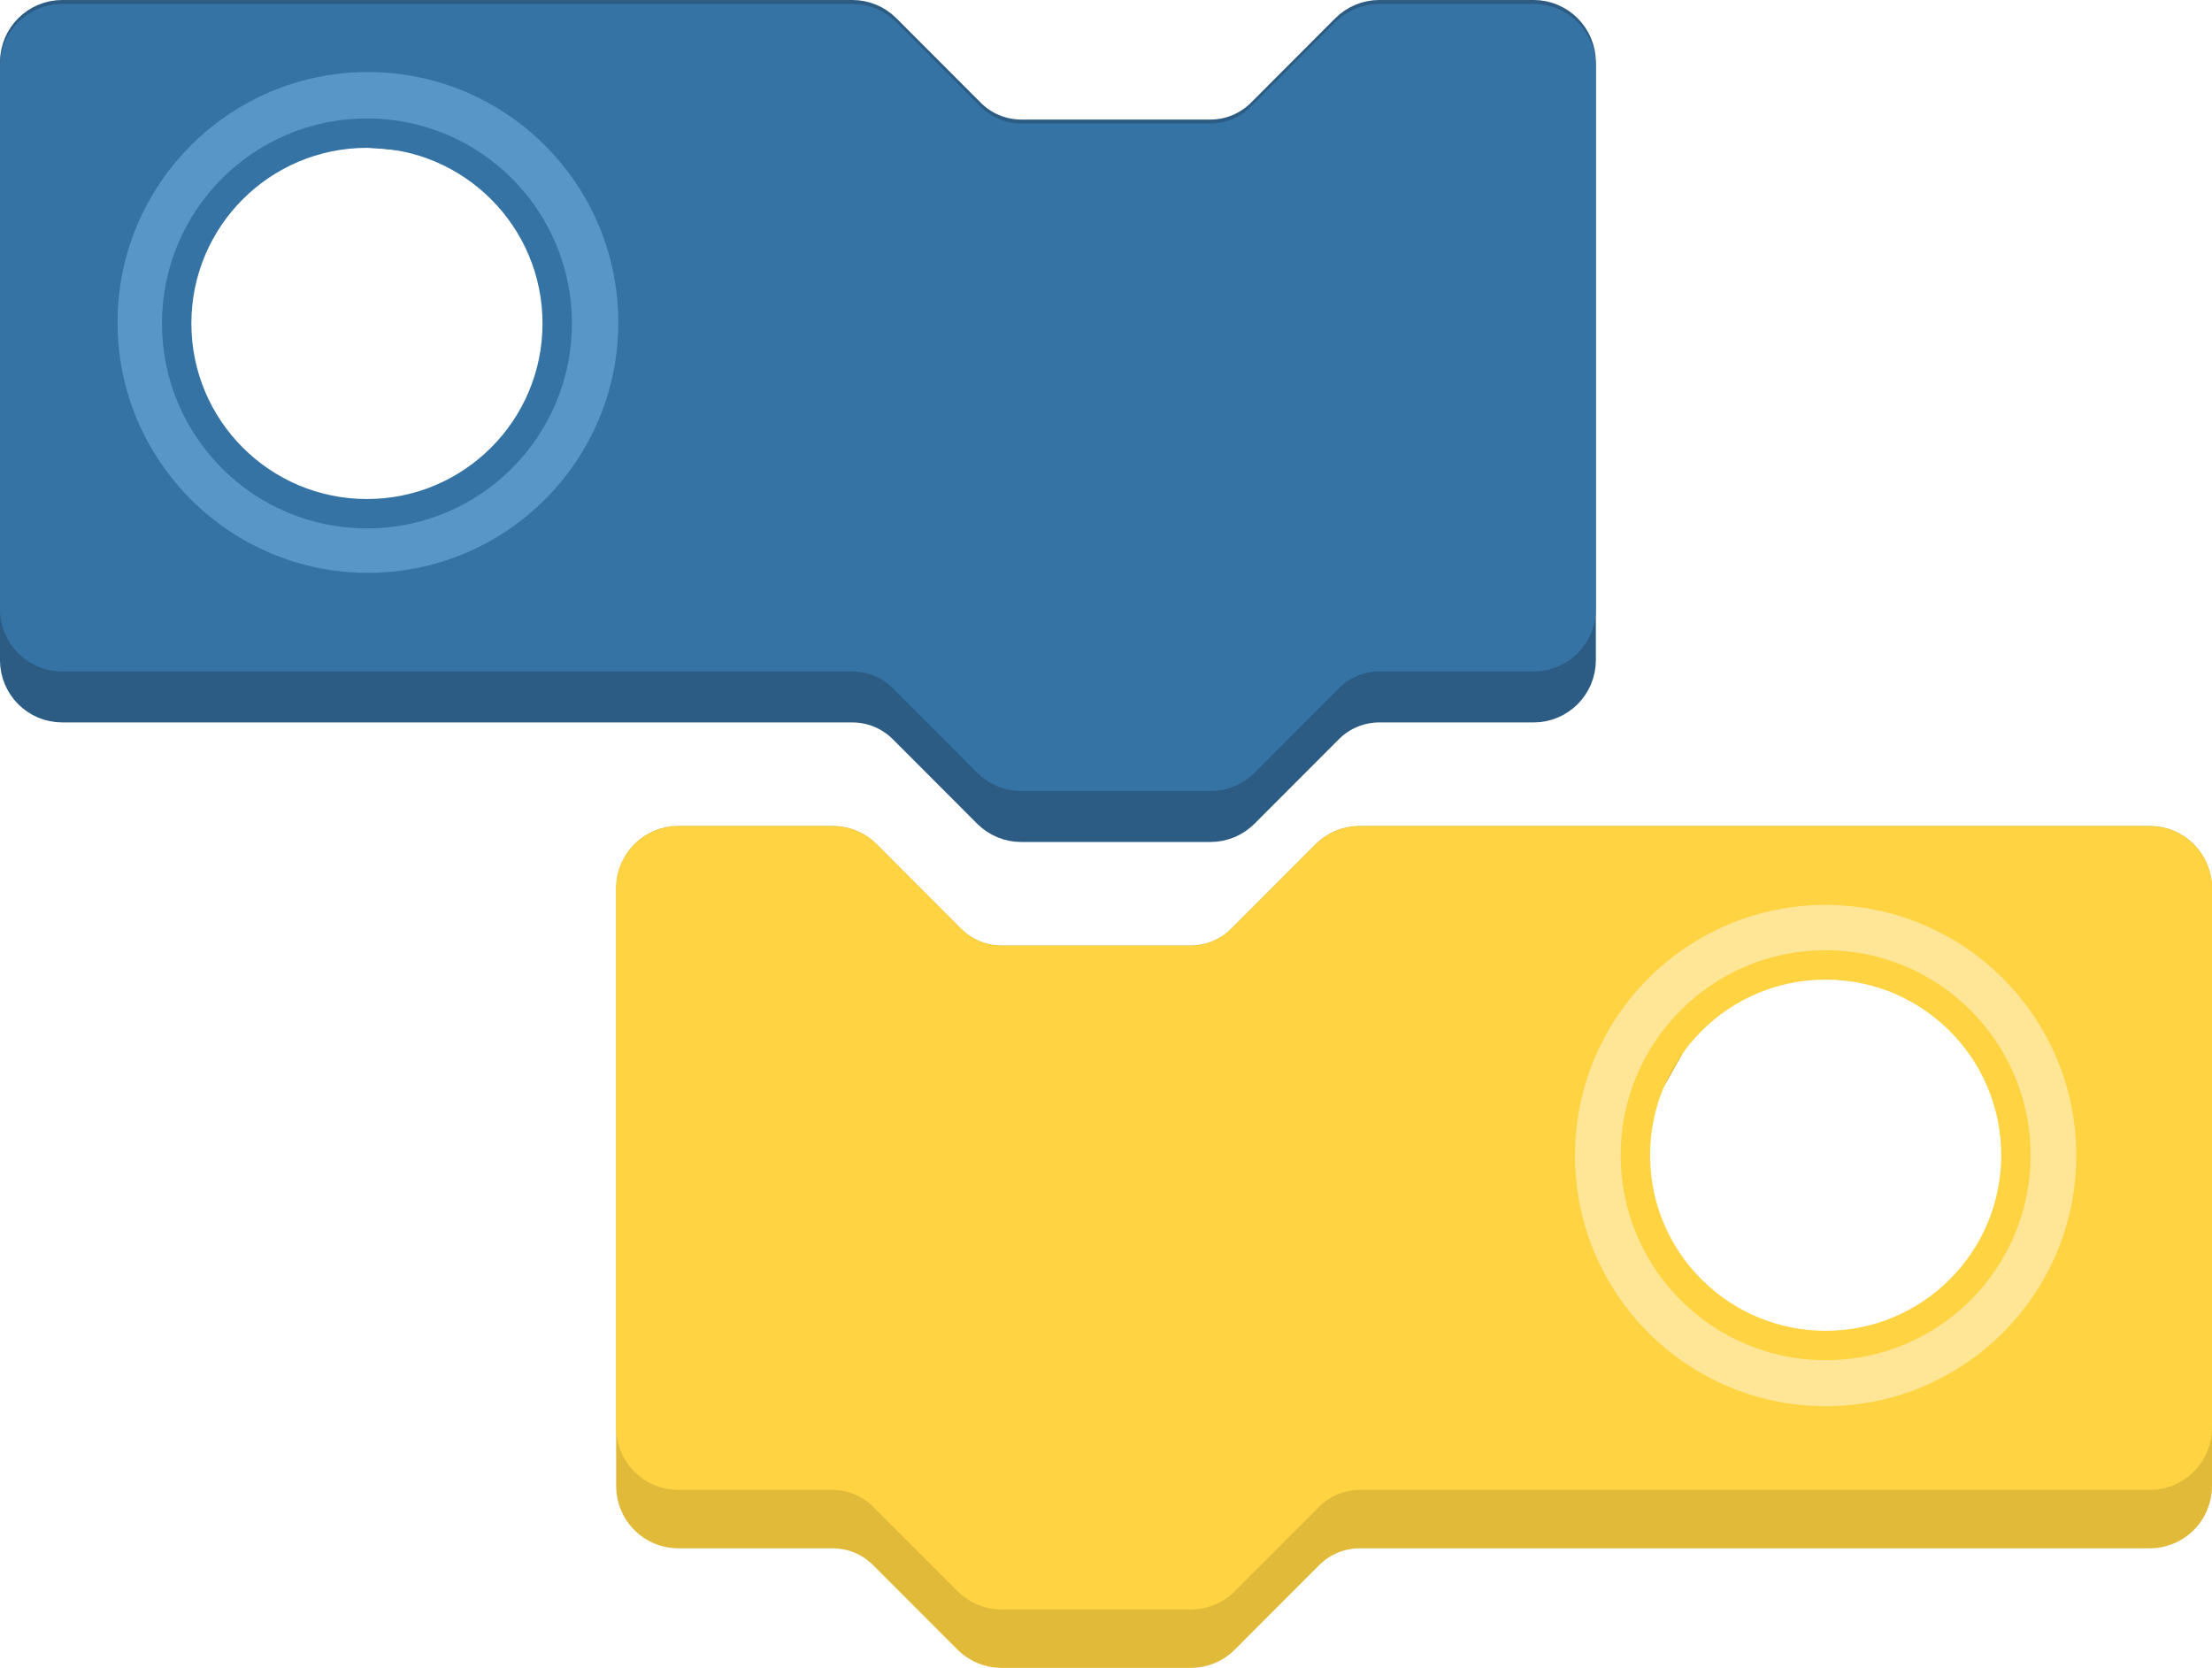
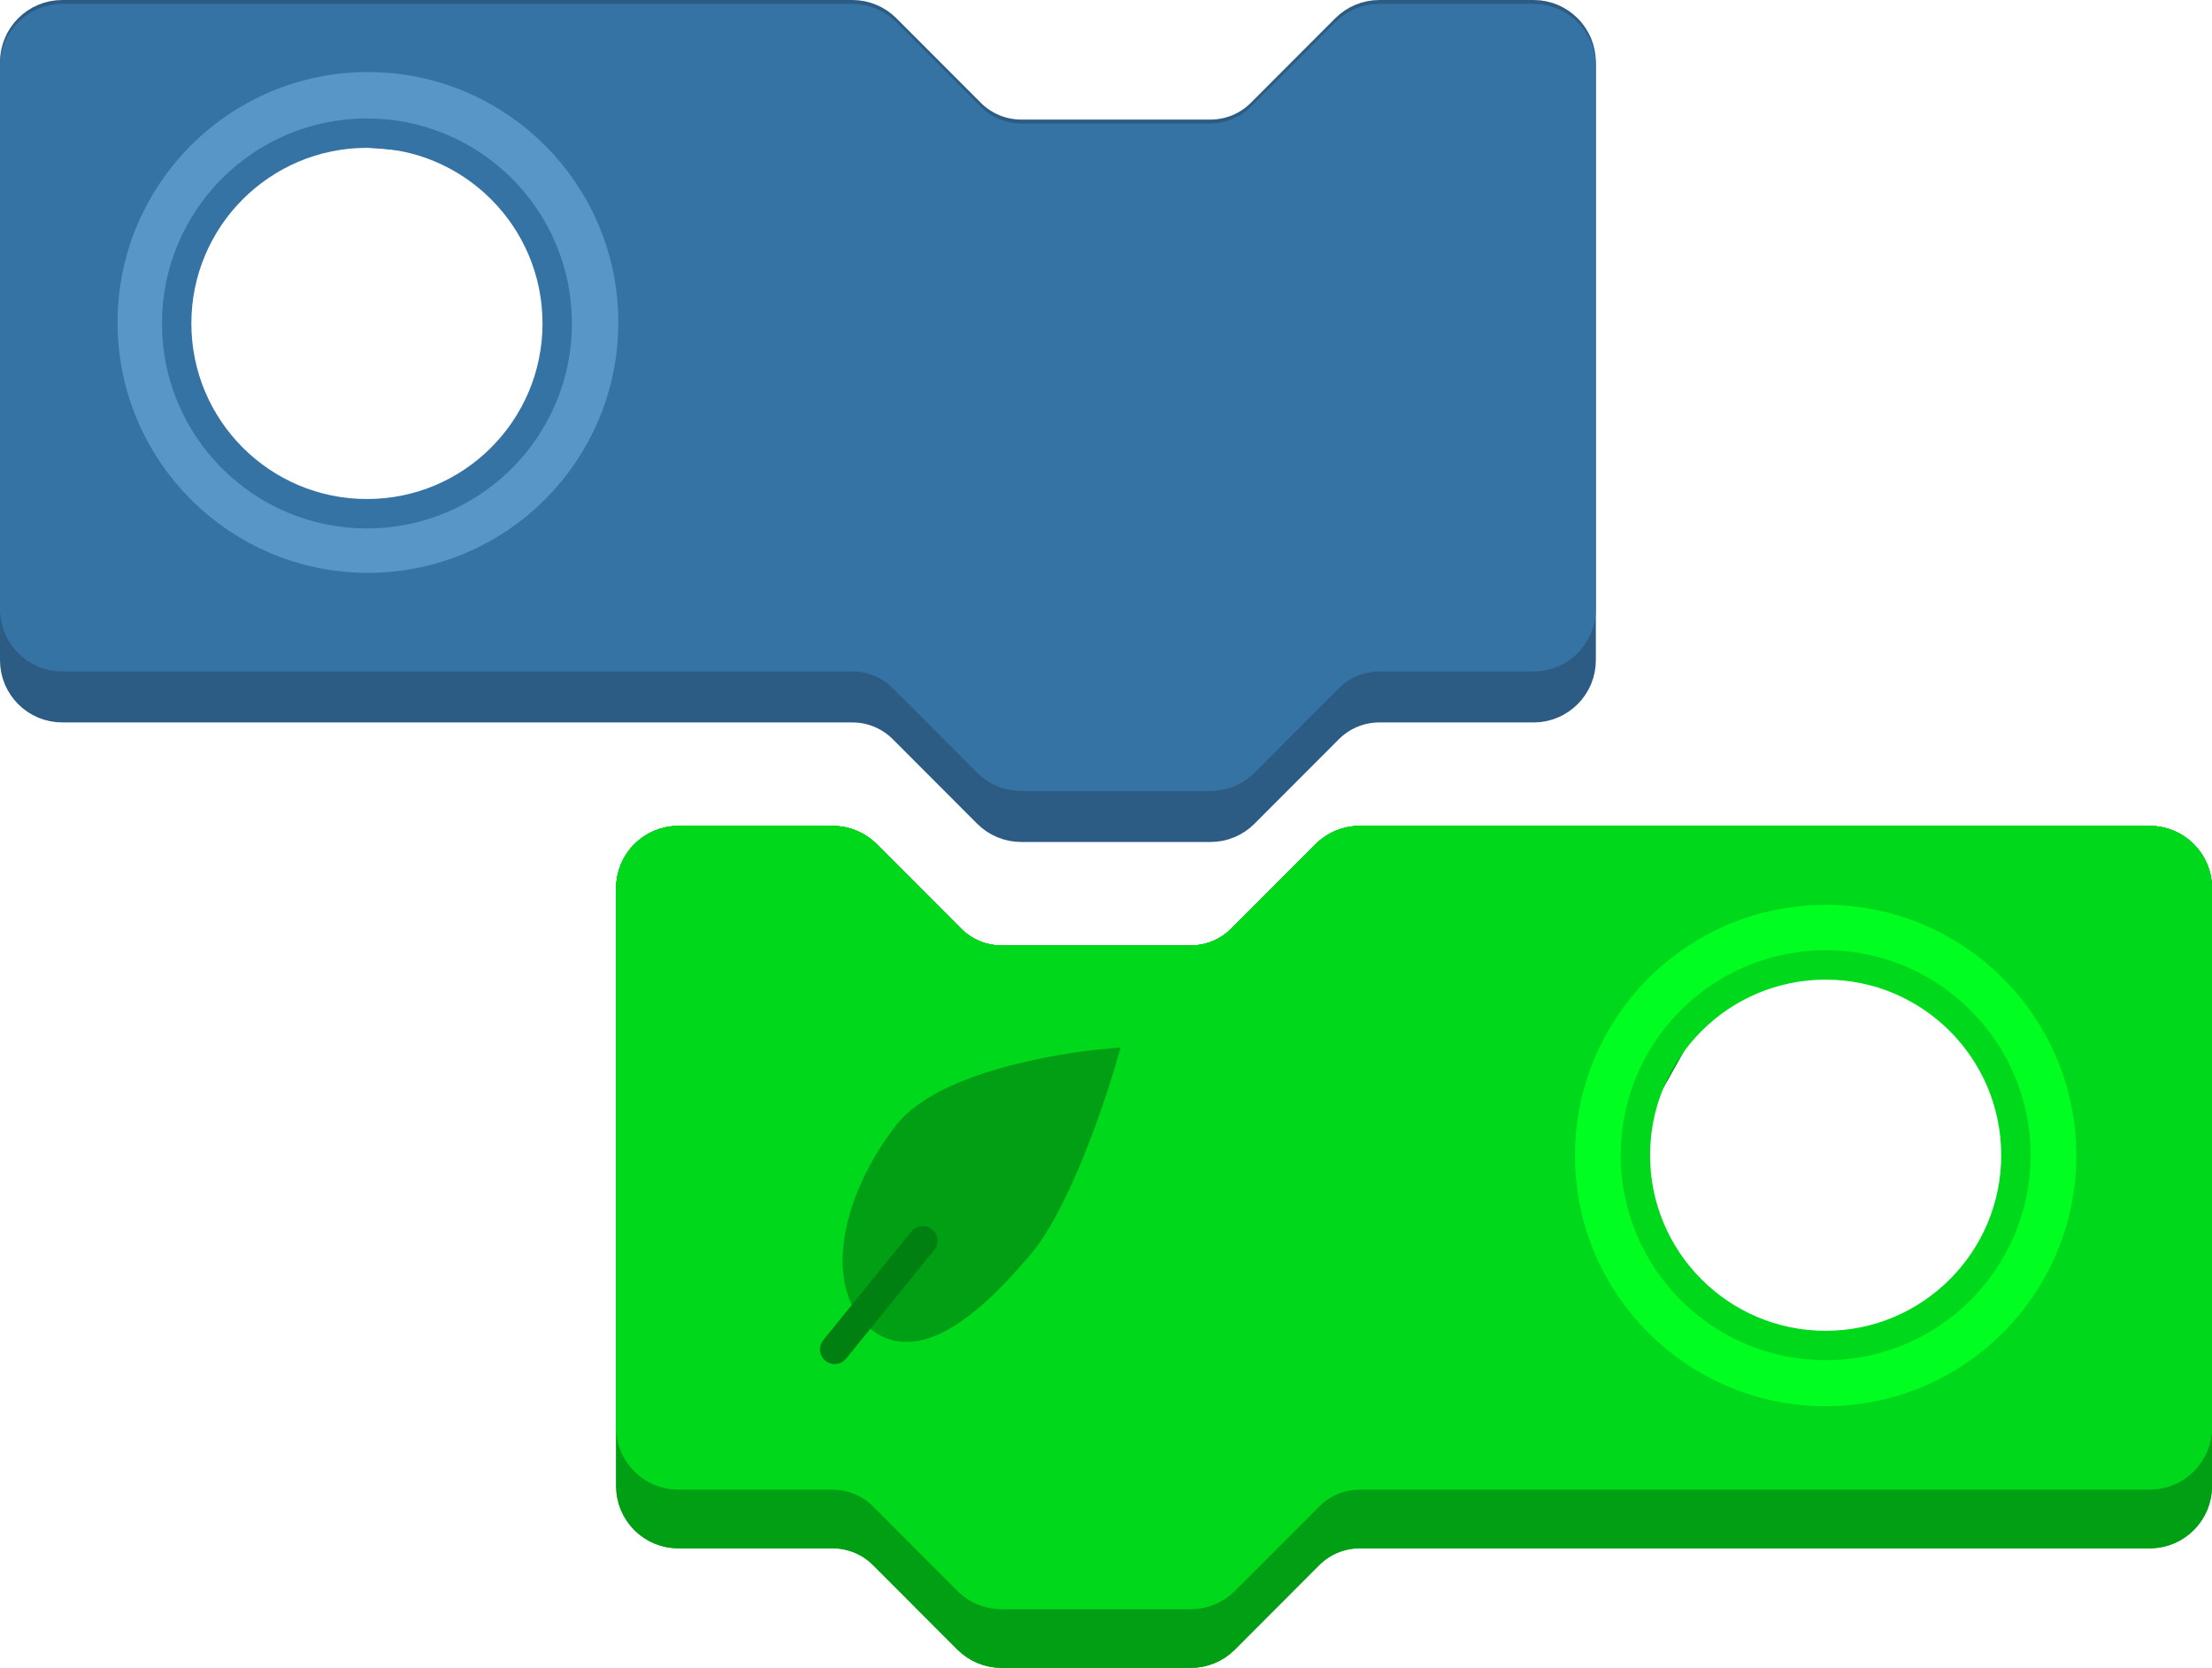
<svg xmlns="http://www.w3.org/2000/svg" version="1.1" width="188.016" height="141.755" viewBox="0,0,188.016,141.755">
-   <g transform="translate(-145.9919,-85.5942)">
-     <g data-paper-data="{&quot;isPaintingLayer&quot;:true}" fill-rule="nonzero" stroke-linecap="butt" stroke-linejoin="miter" stroke-miterlimit="10" stroke-dasharray="" stroke-dashoffset="0" style="mix-blend-mode: normal">
-       <path d="M280.388,90.892v50.804c0,2.236 -1.809,4.048 -4.041,4.048h-13.117c-1.62,0 -3.173,0.644 -4.319,1.792l-7.173,7.183c-0.758,0.759 -1.786,1.186 -2.858,1.186h-16.088c-1.072,0 -2.1,-0.426 -2.858,-1.186l-7.173,-7.183c-1.145,-1.147 -2.699,-1.792 -4.319,-1.792h-67.161c-2.231,0 -4.041,-1.812 -4.041,-4.048v-50.804c0,-2.236 1.809,-4.048 4.041,-4.048h67.161c1.072,0 2.1,0.426 2.858,1.186l7.173,7.183c1.145,1.147 2.699,1.792 4.319,1.792h16.088c1.62,0 3.173,-0.644 4.319,-1.792l7.173,-7.183c0.758,-0.759 1.786,-1.186 2.858,-1.186h13.117c2.231,0 4.041,1.812 4.041,4.048zM174.605,96.796c-5.523,0 -12.524,-0.234 -12.524,5.289c0,1.17 -3.837,5.153 -3.468,6.196c0.069,0.313 -0.693,7.89 -0.604,8.258c1.197,4.909 12.483,15.231 16.932,15.231c5.523,0 20.936,-6.496 20.936,-12.019c0,-0.416 0.624,-2.908 0.328,-5.559c-0.537,-4.804 -2.175,-10.901 -2.412,-11.573c-0.987,-4.485 -14.406,-5.822 -19.188,-5.822z" data-paper-data="{&quot;index&quot;:null}" fill="#2c5c84" stroke="#2c5c84" stroke-width="2.5" />
-       <path d="M216.769,157.038c1.072,0 2.1,0.426 2.858,1.186l7.173,7.183c1.145,1.147 2.699,1.792 4.319,1.792h16.088c1.62,0 3.173,-0.644 4.319,-1.792l7.173,-7.183c0.758,-0.759 1.786,-1.186 2.858,-1.186h67.161c2.231,0 4.041,1.812 4.041,4.048v50.804c0,2.236 -1.809,4.048 -4.041,4.048h-67.161c-1.62,0 -3.173,0.644 -4.319,1.792l-7.173,7.183c-0.758,0.759 -1.786,1.186 -2.858,1.186h-16.088c-1.072,0 -2.1,-0.426 -2.858,-1.186l-7.173,-7.183c-1.145,-1.147 -2.699,-1.792 -4.319,-1.792h-13.117c-2.231,0 -4.041,-1.812 -4.041,-4.048v-50.804c0,-2.236 1.809,-4.048 4.041,-4.048zM305.871,201.66c1.896,0 5.49,-3.36 7,-4.276c4.492,-0.982 5.629,-9.433 5.629,-14.219c0,-5.523 -9.939,-17.889 -15.462,-17.889c-0.984,0 -11.845,4.794 -12.743,5.059c-0.067,-0.001 -4.18,7.482 -4.248,7.482c-5.826,-1.019 -2.313,1.823 -2.313,8.584c0,4.973 5.824,12.681 9.78,13.994c1.442,0.806 10.588,1.265 12.357,1.265z" data-paper-data="{&quot;index&quot;:null}" fill="#e1ba3a" stroke="#e1ba3a" stroke-width="2.5" />
-       <path d="M280.388,91.226v46.138c0,2.236 -1.809,4.048 -4.041,4.048h-13.117c-1.62,0 -3.173,0.644 -4.319,1.792l-7.173,7.183c-0.758,0.759 -1.786,1.186 -2.858,1.186h-16.088c-1.072,0 -2.1,-0.426 -2.858,-1.186l-7.173,-7.183c-1.145,-1.147 -2.699,-1.792 -4.319,-1.792h-67.161c-2.231,0 -4.041,-1.812 -4.041,-4.048v-46.138c0,-2.236 1.809,-4.048 4.041,-4.048h67.161c1.072,0 2.1,0.426 2.858,1.186l7.173,7.183c1.145,1.147 2.699,1.792 4.319,1.792h16.088c1.62,0 3.173,-0.644 4.319,-1.792l7.173,-7.183c0.758,-0.759 1.786,-1.186 2.858,-1.186h13.117c2.231,0 4.041,1.812 4.041,4.048zM173.427,95.618c-5.523,0 -15.72,12.385 -15.72,17.908c0,0.984 1.026,10.446 3.069,11.268c0.386,0.155 6.192,4.016 6.25,4.182c0.987,4.485 9.696,2.962 14.477,2.962c5.523,0 12.86,-5.655 12.86,-11.178c0,-0.557 1.507,-4.492 1.459,-8.577c-0.052,-4.502 -1.668,-9.186 -1.861,-9.733c-0.557,-2.531 -7.522,-6.569 -12.584,-7.7c-3.908,-0.873 -5.867,0.868 -7.95,0.868z" data-paper-data="{&quot;index&quot;:null}" fill="#3673a5" stroke="#3673a5" stroke-width="2.5" />
-       <path d="M216.769,157.073c1.072,0 2.1,0.426 2.858,1.186l7.173,7.183c1.145,1.147 2.699,1.792 4.319,1.792h16.088c1.62,0 3.173,-0.644 4.319,-1.792l7.173,-7.183c0.758,-0.759 1.786,-1.186 2.858,-1.186h67.161c2.231,0 4.041,1.812 4.041,4.048v45.804c0,2.236 -1.809,4.048 -4.041,4.048h-67.161c-1.62,0 -3.173,0.644 -4.319,1.792c0,0 -4.526,4.533 -5.793,5.802c-0.618,0.619 -1.38,1.382 -1.38,1.382c-0.758,0.759 -1.786,1.186 -2.858,1.186h-16.088c-1.072,0 -2.1,-0.426 -2.858,-1.186l-7.173,-7.183c-1.145,-1.147 -2.699,-1.792 -4.319,-1.792h-13.117c-2.231,0 -4.041,-1.812 -4.041,-4.048v-45.804c0,-2.236 1.809,-4.048 4.041,-4.048zM292.116,201.255c1.896,0 12.367,2.506 13.878,1.59c4.492,-0.982 14.529,-13.883 14.529,-18.669c0,-5.523 -5.893,-17.687 -11.416,-17.687c-0.984,0 -11.239,-1.476 -12.136,-1.212c-0.067,-0.001 -10.809,0.202 -10.809,6.964c0,4.973 -8.537,12.075 -4.582,13.387c0.84,0.47 2.262,5.697 4.834,9.979c1.842,3.067 4.964,5.648 5.702,5.648z" data-paper-data="{&quot;index&quot;:null}" fill="#ffd342" stroke="#ffd342" stroke-width="2.5" />
-       <path d="M158.484,112.999c0,-10.373 8.409,-18.781 18.781,-18.781c10.373,0 18.781,8.409 18.781,18.781c0,10.373 -8.409,18.781 -18.781,18.781c-10.373,0 -18.781,-8.409 -18.781,-18.781z" fill="none" stroke="#5896c8" stroke-width="5" />
-       <path d="M161.008,113.083c0,-8.932 7.241,-16.173 16.173,-16.173c8.932,0 16.173,7.241 16.173,16.173c0,8.932 -7.241,16.173 -16.173,16.173c-8.932,0 -16.173,-7.241 -16.173,-16.173z" fill="none" stroke="#3673a5" stroke-width="2.5" />
-       <path d="M282.365,183.804c0,-10.385 8.418,-18.803 18.803,-18.803c10.385,0 18.803,8.418 18.803,18.803c0,10.385 -8.418,18.803 -18.803,18.803c-10.385,0 -18.803,-8.418 -18.803,-18.803z" fill="none" stroke="#ffe696" stroke-width="5" />
-       <path d="M284.995,183.776c0,-8.932 7.241,-16.173 16.173,-16.173c8.932,0 16.173,7.241 16.173,16.173c0,8.932 -7.241,16.173 -16.173,16.173c-8.932,0 -16.173,-7.241 -16.173,-16.173z" fill="none" stroke="#ffd342" stroke-width="2.5" />
+   <g transform="translate(-145.9919,-109.1227)">
+     <g data-paper-data="{&quot;isPaintingLayer&quot;:true}" fill-rule="nonzero" stroke-linejoin="miter" stroke-miterlimit="10" stroke-dasharray="" stroke-dashoffset="0" style="mix-blend-mode: normal">
+       <path d="M280.388,114.421v50.804c0,2.236 -1.809,4.048 -4.041,4.048h-13.117c-1.62,0 -3.173,0.644 -4.319,1.792l-7.173,7.183c-0.758,0.759 -1.786,1.186 -2.858,1.186h-16.088c-1.072,0 -2.1,-0.426 -2.858,-1.186l-7.173,-7.183c-1.145,-1.147 -2.699,-1.792 -4.319,-1.792h-67.161c-2.231,0 -4.041,-1.812 -4.041,-4.048v-50.804c0,-2.236 1.809,-4.048 4.041,-4.048h67.161c1.072,0 2.1,0.426 2.858,1.186l7.173,7.183c1.145,1.147 2.699,1.792 4.319,1.792h16.088c1.62,0 3.173,-0.644 4.319,-1.792l7.173,-7.183c0.758,-0.759 1.786,-1.186 2.858,-1.186h13.117c2.231,0 4.041,1.812 4.041,4.048zM174.605,120.324c-5.523,0 -12.524,-0.234 -12.524,5.289c0,1.17 -3.837,5.153 -3.468,6.196c0.069,0.313 -0.693,7.89 -0.604,8.258c1.197,4.909 12.483,15.231 16.932,15.231c5.523,0 20.936,-6.496 20.936,-12.019c0,-0.416 0.624,-2.908 0.328,-5.559c-0.537,-4.804 -2.175,-10.901 -2.412,-11.573c-0.987,-4.485 -14.406,-5.822 -19.188,-5.822z" data-paper-data="{&quot;index&quot;:null}" fill="#2c5c84" stroke="#2c5c84" stroke-width="2.5" stroke-linecap="butt" />
+       <path data-paper-data="{&quot;index&quot;:null}" fill="#e1ba3a" stroke="#e1ba3a" stroke-width="2.5" stroke-linecap="butt" />
+       <path d="M280.388,114.754v46.138c0,2.236 -1.809,4.048 -4.041,4.048h-13.117c-1.62,0 -3.173,0.644 -4.319,1.792l-7.173,7.183c-0.758,0.759 -1.786,1.186 -2.858,1.186h-16.088c-1.072,0 -2.1,-0.426 -2.858,-1.186l-7.173,-7.183c-1.145,-1.147 -2.699,-1.792 -4.319,-1.792h-67.161c-2.231,0 -4.041,-1.812 -4.041,-4.048v-46.138c0,-2.236 1.809,-4.048 4.041,-4.048h67.161c1.072,0 2.1,0.426 2.858,1.186l7.173,7.183c1.145,1.147 2.699,1.792 4.319,1.792h16.088c1.62,0 3.173,-0.644 4.319,-1.792l7.173,-7.183c0.758,-0.759 1.786,-1.186 2.858,-1.186h13.117c2.231,0 4.041,1.812 4.041,4.048zM173.427,119.146c-5.523,0 -15.72,12.385 -15.72,17.908c0,0.984 1.026,10.446 3.069,11.268c0.386,0.155 6.192,4.016 6.25,4.182c0.987,4.485 9.696,2.962 14.477,2.962c5.523,0 12.86,-5.655 12.86,-11.178c0,-0.557 1.507,-4.492 1.459,-8.577c-0.052,-4.502 -1.668,-9.186 -1.861,-9.733c-0.557,-2.531 -7.522,-6.569 -12.584,-7.7c-3.908,-0.873 -5.867,0.868 -7.95,0.868z" data-paper-data="{&quot;index&quot;:null}" fill="#3673a5" stroke="#3673a5" stroke-width="2.5" stroke-linecap="butt" />
+       <path data-paper-data="{&quot;index&quot;:null}" fill="#ffd342" stroke="#ffd342" stroke-width="2.5" stroke-linecap="butt" />
+       <path d="M158.484,136.528c0,-10.373 8.409,-18.781 18.781,-18.781c10.373,0 18.781,8.409 18.781,18.781c0,10.373 -8.409,18.781 -18.781,18.781c-10.373,0 -18.781,-8.409 -18.781,-18.781z" fill="none" stroke="#5896c8" stroke-width="5" stroke-linecap="butt" />
+       <path d="M161.008,136.612c0,-8.932 7.241,-16.173 16.173,-16.173c8.932,0 16.173,7.241 16.173,16.173c0,8.932 -7.241,16.173 -16.173,16.173c-8.932,0 -16.173,-7.241 -16.173,-16.173z" fill="none" stroke="#3673a5" stroke-width="2.5" stroke-linecap="butt" />
+       <g>
+         <path d="M216.769,180.566c1.072,0 2.1,0.426 2.858,1.186l7.173,7.183c1.145,1.147 2.699,1.792 4.319,1.792h16.088c1.62,0 3.173,-0.644 4.319,-1.792l7.173,-7.183c0.758,-0.759 1.786,-1.186 2.858,-1.186h67.161c2.231,0 4.041,1.812 4.041,4.048v50.804c0,2.236 -1.809,4.048 -4.041,4.048h-67.161c-1.62,0 -3.173,0.644 -4.319,1.792l-7.173,7.183c-0.758,0.759 -1.786,1.186 -2.858,1.186h-16.088c-1.072,0 -2.1,-0.426 -2.858,-1.186l-7.173,-7.183c-1.145,-1.147 -2.699,-1.792 -4.319,-1.792h-13.117c-2.231,0 -4.041,-1.812 -4.041,-4.048v-50.804c0,-2.236 1.809,-4.048 4.041,-4.048zM305.871,225.188c1.896,0 5.49,-3.36 7,-4.276c4.492,-0.982 5.629,-9.433 5.629,-14.219c0,-5.523 -9.939,-17.889 -15.462,-17.889c-0.984,0 -11.845,4.794 -12.743,5.059c-0.067,-0.001 -4.18,7.482 -4.248,7.482c-5.826,-1.019 -2.313,1.823 -2.313,8.584c0,4.973 5.824,12.681 9.78,13.994c1.442,0.806 10.588,1.265 12.357,1.265z" data-paper-data="{&quot;index&quot;:null}" fill="#009f14" stroke="#009f14" stroke-width="2.5" stroke-linecap="butt" />
+         <path d="M216.769,180.566c1.072,0 2.1,0.426 2.858,1.186l7.173,7.183c1.145,1.147 2.699,1.792 4.319,1.792h16.088c1.62,0 3.173,-0.644 4.319,-1.792l7.173,-7.183c0.758,-0.759 1.786,-1.186 2.858,-1.186h67.161c2.231,0 4.041,1.812 4.041,4.048v50.804c0,2.236 -1.809,4.048 -4.041,4.048h-67.161c-1.62,0 -3.173,0.644 -4.319,1.792l-7.173,7.183c-0.758,0.759 -1.786,1.186 -2.858,1.186h-16.088c-1.072,0 -2.1,-0.426 -2.858,-1.186l-7.173,-7.183c-1.145,-1.147 -2.699,-1.792 -4.319,-1.792h-13.117c-2.231,0 -4.041,-1.812 -4.041,-4.048v-50.804c0,-2.236 1.809,-4.048 4.041,-4.048zM305.871,225.188c1.896,0 5.49,-3.36 7,-4.276c4.492,-0.982 5.629,-9.433 5.629,-14.219c0,-5.523 -9.939,-17.889 -15.462,-17.889c-0.984,0 -11.845,4.794 -12.743,5.059c-0.067,-0.001 -4.18,7.482 -4.248,7.482c-5.826,-1.019 -2.313,1.823 -2.313,8.584c0,4.973 5.824,12.681 9.78,13.994c1.442,0.806 10.588,1.265 12.357,1.265z" data-paper-data="{&quot;index&quot;:null}" fill="#009f14" stroke="#009f14" stroke-width="2.5" stroke-linecap="butt" />
+         <path d="M216.769,180.566c1.072,0 2.1,0.426 2.858,1.186l7.173,7.183c1.145,1.147 2.699,1.792 4.319,1.792h16.088c1.62,0 3.173,-0.644 4.319,-1.792l7.173,-7.183c0.758,-0.759 1.786,-1.186 2.858,-1.186h67.161c2.231,0 4.041,1.812 4.041,4.048v45.804c0,2.236 -1.809,4.048 -4.041,4.048h-67.161c-1.62,0 -3.173,0.644 -4.319,1.792c0,0 -4.526,4.533 -5.793,5.802c-0.618,0.619 -1.38,1.382 -1.38,1.382c-0.758,0.759 -1.786,1.186 -2.858,1.186h-16.088c-1.072,0 -2.1,-0.426 -2.858,-1.186l-7.173,-7.183c-1.145,-1.147 -2.699,-1.792 -4.319,-1.792h-13.117c-2.231,0 -4.041,-1.812 -4.041,-4.048v-45.804c0,-2.236 1.809,-4.048 4.041,-4.048zM292.116,224.748c1.896,0 12.367,2.506 13.878,1.59c4.492,-0.982 14.529,-13.883 14.529,-18.669c0,-5.523 -5.893,-17.687 -11.416,-17.687c-0.984,0 -11.239,-1.476 -12.136,-1.212c-0.067,-0.001 -10.809,0.202 -10.809,6.964c0,4.973 -8.537,12.075 -4.582,13.387c0.84,0.47 2.262,5.697 4.834,9.979c1.842,3.067 4.964,5.648 5.702,5.648z" data-paper-data="{&quot;index&quot;:null}" fill="#00d91b" stroke="#00d91b" stroke-width="2.5" stroke-linecap="butt" />
+         <path d="M216.769,180.566c1.072,0 2.1,0.426 2.858,1.186l7.173,7.183c1.145,1.147 2.699,1.792 4.319,1.792h16.088c1.62,0 3.173,-0.644 4.319,-1.792l7.173,-7.183c0.758,-0.759 1.786,-1.186 2.858,-1.186h67.161c2.231,0 4.041,1.812 4.041,4.048v45.804c0,2.236 -1.809,4.048 -4.041,4.048h-67.161c-1.62,0 -3.173,0.644 -4.319,1.792c0,0 -4.526,4.533 -5.793,5.802c-0.618,0.619 -1.38,1.382 -1.38,1.382c-0.758,0.759 -1.786,1.186 -2.858,1.186h-16.088c-1.072,0 -2.1,-0.426 -2.858,-1.186l-7.173,-7.183c-1.145,-1.147 -2.699,-1.792 -4.319,-1.792h-13.117c-2.231,0 -4.041,-1.812 -4.041,-4.048v-45.804c0,-2.236 1.809,-4.048 4.041,-4.048zM292.116,224.748c1.896,0 12.367,2.506 13.878,1.59c4.492,-0.982 14.529,-13.883 14.529,-18.669c0,-5.523 -5.893,-17.687 -11.416,-17.687c-0.984,0 -11.239,-1.476 -12.136,-1.212c-0.067,-0.001 -10.809,0.202 -10.809,6.964c0,4.973 -8.537,12.075 -4.582,13.387c0.84,0.47 2.262,5.697 4.834,9.979c1.842,3.067 4.964,5.648 5.702,5.648z" data-paper-data="{&quot;index&quot;:null}" fill="#00d91b" stroke="#00d91b" stroke-width="2.5" stroke-linecap="butt" />
+         <path d="M282.365,207.332c0,-10.385 8.418,-18.803 18.803,-18.803c10.385,0 18.803,8.418 18.803,18.803c0,10.385 -8.418,18.803 -18.803,18.803c-10.385,0 -18.803,-8.418 -18.803,-18.803z" fill="none" stroke="#00ff20" stroke-width="5" stroke-linecap="butt" />
+         <path d="M284.995,207.305c0,-8.932 7.241,-16.173 16.173,-16.173c8.932,0 16.173,7.241 16.173,16.173c0,8.932 -7.241,16.173 -16.173,16.173c-8.932,0 -16.173,-7.241 -16.173,-16.173z" fill="none" stroke="#00d91b" stroke-width="2.5" stroke-linecap="butt" />
+         <path d="M232.935,214.568c-3.619,4.387 -8.654,9.233 -12.051,6.623c-3.397,-2.611 -2.411,-9.594 2.203,-15.598c3.732,-4.856 16.444,-6.037 16.444,-6.037c0,0 -3.023,10.364 -6.596,15.012z" fill="#009f14" stroke="#009f14" stroke-width="2.5" stroke-linecap="butt" />
+         <path d="M216.939,223.805l7.49,-9.229" fill="none" stroke="#008010" stroke-width="2.5" stroke-linecap="round" />
+       </g>
    </g>
  </g>
</svg>
